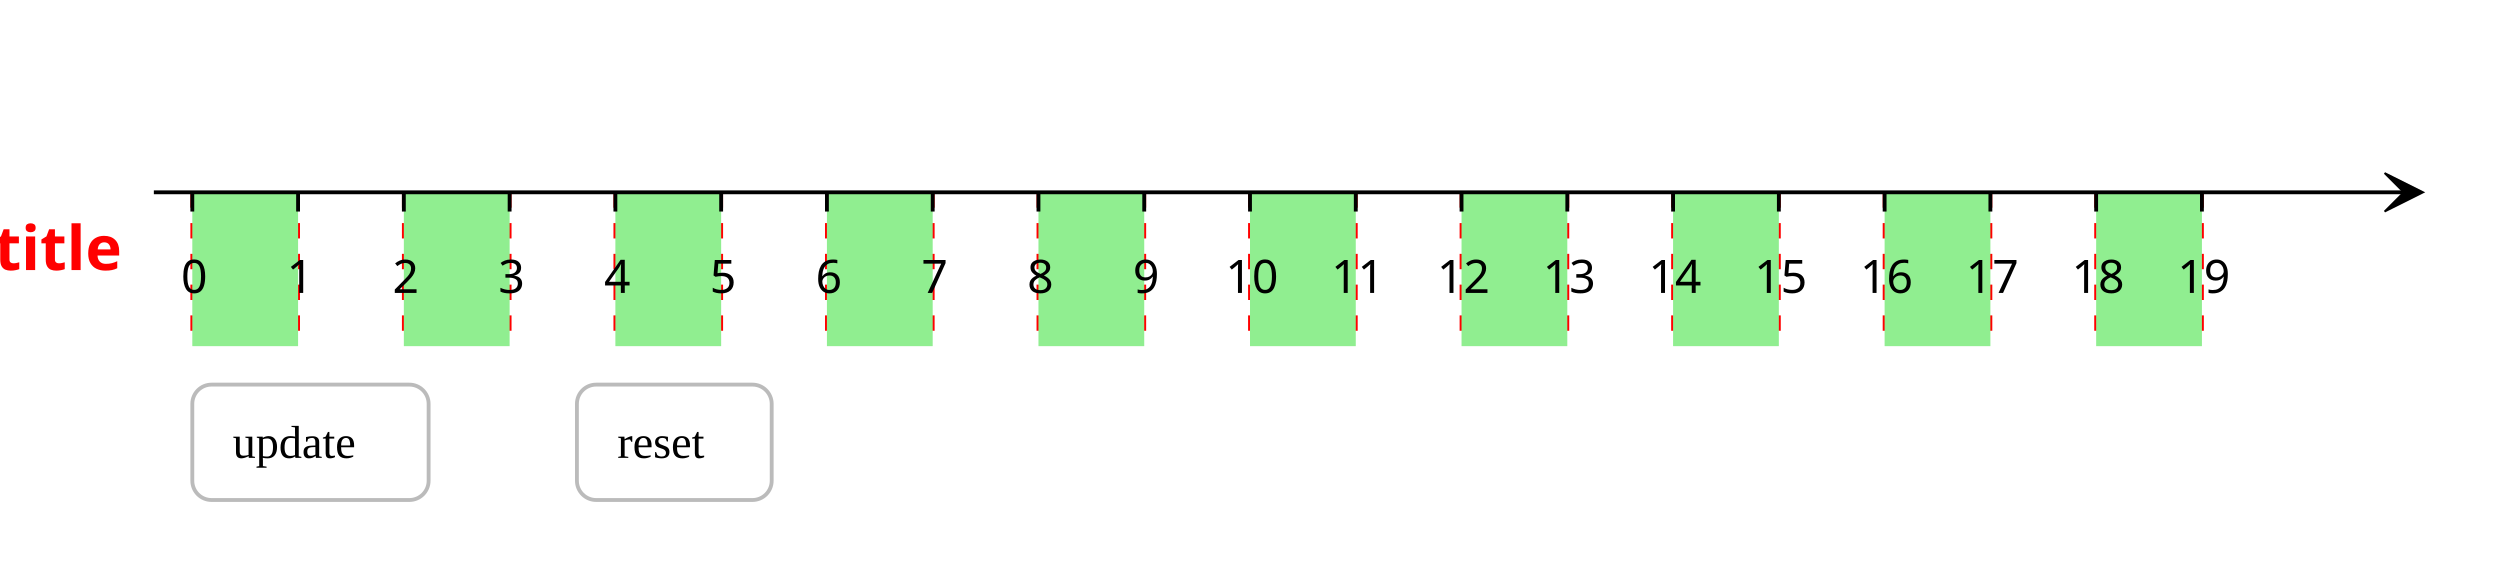
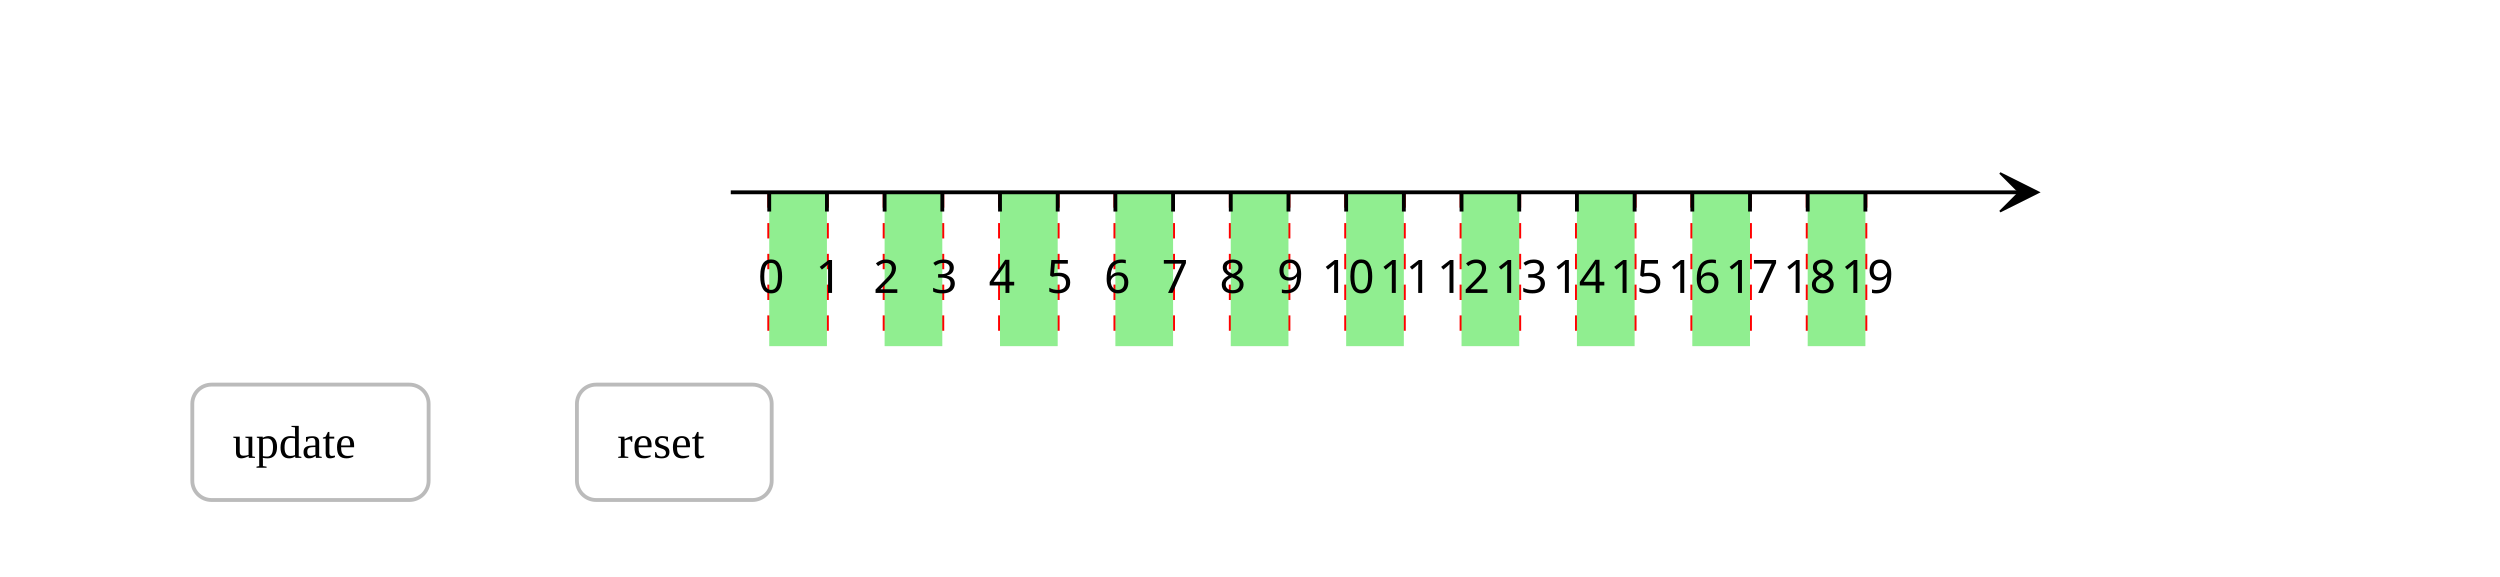
<svg xmlns="http://www.w3.org/2000/svg" width="650" height="150" color-interpolation-filters="sRGB" style="background: transparent;">
  <g>
    <g fill="none">
      <g fill="none">
        <g fill="none">
          <g fill="none" class="axis-grid-group">
            <g fill="none" class="axis-grid">
              <g fill="none" class="grid-line-group">
                <g>
-                   <path fill="none" stroke="rgba(255,0,0,1)" stroke-dasharray="4,4" stroke-width="1" d="m50 50 0 40" class="grid-line" />
-                 </g>
-                 <g>
-                   <path fill="none" stroke="rgba(255,0,0,1)" stroke-dasharray="4,4" stroke-width="1" d="m77.5 50 0 40" class="grid-line" />
-                 </g>
-                 <g>
-                   <path fill="none" stroke="rgba(255,0,0,1)" stroke-dasharray="4,4" stroke-width="1" d="m105 50 0 40" class="grid-line" />
-                 </g>
-                 <g>
-                   <path fill="none" stroke="rgba(255,0,0,1)" stroke-dasharray="4,4" stroke-width="1" d="m132.5 50 0 40" class="grid-line" />
-                 </g>
-                 <g>
-                   <path fill="none" stroke="rgba(255,0,0,1)" stroke-dasharray="4,4" stroke-width="1" d="m160 50 0 40" class="grid-line" />
-                 </g>
-                 <g>
-                   <path fill="none" stroke="rgba(255,0,0,1)" stroke-dasharray="4,4" stroke-width="1" d="m187.5 50 0 40" class="grid-line" />
+                   <path fill="none" stroke="rgba(255,0,0,1)" stroke-dasharray="4,4" stroke-width="1" d="m200 50 0 40" class="grid-line" />
                </g>
                <g>
                  <path fill="none" stroke="rgba(255,0,0,1)" stroke-dasharray="4,4" stroke-width="1" d="m215 50 0 40" class="grid-line" />
                </g>
                <g>
-                   <path fill="none" stroke="rgba(255,0,0,1)" stroke-dasharray="4,4" stroke-width="1" d="m242.5 50 0 40" class="grid-line" />
-                 </g>
-                 <g>
-                   <path fill="none" stroke="rgba(255,0,0,1)" stroke-dasharray="4,4" stroke-width="1" d="m270 50 0 40" class="grid-line" />
-                 </g>
-                 <g>
-                   <path fill="none" stroke="rgba(255,0,0,1)" stroke-dasharray="4,4" stroke-width="1" d="m297.5 50 0 40" class="grid-line" />
-                 </g>
-                 <g>
-                   <path fill="none" stroke="rgba(255,0,0,1)" stroke-dasharray="4,4" stroke-width="1" d="m325 50 0 40" class="grid-line" />
-                 </g>
-                 <g>
-                   <path fill="none" stroke="rgba(255,0,0,1)" stroke-dasharray="4,4" stroke-width="1" d="m352.5 50 0 40" class="grid-line" />
+                   <path fill="none" stroke="rgba(255,0,0,1)" stroke-dasharray="4,4" stroke-width="1" d="m230 50 0 40" class="grid-line" />
+                 </g>
+                 <g>
+                   <path fill="none" stroke="rgba(255,0,0,1)" stroke-dasharray="4,4" stroke-width="1" d="m245 50 0 40" class="grid-line" />
+                 </g>
+                 <g>
+                   <path fill="none" stroke="rgba(255,0,0,1)" stroke-dasharray="4,4" stroke-width="1" d="m260 50 0 40" class="grid-line" />
+                 </g>
+                 <g>
+                   <path fill="none" stroke="rgba(255,0,0,1)" stroke-dasharray="4,4" stroke-width="1" d="m275 50 0 40" class="grid-line" />
+                 </g>
+                 <g>
+                   <path fill="none" stroke="rgba(255,0,0,1)" stroke-dasharray="4,4" stroke-width="1" d="m290 50 0 40" class="grid-line" />
+                 </g>
+                 <g>
+                   <path fill="none" stroke="rgba(255,0,0,1)" stroke-dasharray="4,4" stroke-width="1" d="m305 50 0 40" class="grid-line" />
+                 </g>
+                 <g>
+                   <path fill="none" stroke="rgba(255,0,0,1)" stroke-dasharray="4,4" stroke-width="1" d="m320 50 0 40" class="grid-line" />
+                 </g>
+                 <g>
+                   <path fill="none" stroke="rgba(255,0,0,1)" stroke-dasharray="4,4" stroke-width="1" d="m335 50 0 40" class="grid-line" />
+                 </g>
+                 <g>
+                   <path fill="none" stroke="rgba(255,0,0,1)" stroke-dasharray="4,4" stroke-width="1" d="m350 50 0 40" class="grid-line" />
+                 </g>
+                 <g>
+                   <path fill="none" stroke="rgba(255,0,0,1)" stroke-dasharray="4,4" stroke-width="1" d="m365 50 0 40" class="grid-line" />
                </g>
                <g>
                  <path fill="none" stroke="rgba(255,0,0,1)" stroke-dasharray="4,4" stroke-width="1" d="m380 50 0 40" class="grid-line" />
                </g>
                <g>
-                   <path fill="none" stroke="rgba(255,0,0,1)" stroke-dasharray="4,4" stroke-width="1" d="m407.5 50 0 40" class="grid-line" />
-                 </g>
-                 <g>
-                   <path fill="none" stroke="rgba(255,0,0,1)" stroke-dasharray="4,4" stroke-width="1" d="m435 50 0 40" class="grid-line" />
-                 </g>
-                 <g>
-                   <path fill="none" stroke="rgba(255,0,0,1)" stroke-dasharray="4,4" stroke-width="1" d="m462.5 50 0 40" class="grid-line" />
-                 </g>
-                 <g>
-                   <path fill="none" stroke="rgba(255,0,0,1)" stroke-dasharray="4,4" stroke-width="1" d="m490 50 0 40" class="grid-line" />
-                 </g>
-                 <g>
-                   <path fill="none" stroke="rgba(255,0,0,1)" stroke-dasharray="4,4" stroke-width="1" d="m517.5 50 0 40" class="grid-line" />
-                 </g>
-                 <g>
-                   <path fill="none" stroke="rgba(255,0,0,1)" stroke-dasharray="4,4" stroke-width="1" d="m545 50 0 40" class="grid-line" />
-                 </g>
-                 <g>
-                   <path fill="none" stroke="rgba(255,0,0,1)" stroke-dasharray="4,4" stroke-width="1" d="m572.5 50 0 40" class="grid-line" />
+                   <path fill="none" stroke="rgba(255,0,0,1)" stroke-dasharray="4,4" stroke-width="1" d="m395 50 0 40" class="grid-line" />
+                 </g>
+                 <g>
+                   <path fill="none" stroke="rgba(255,0,0,1)" stroke-dasharray="4,4" stroke-width="1" d="m410 50 0 40" class="grid-line" />
+                 </g>
+                 <g>
+                   <path fill="none" stroke="rgba(255,0,0,1)" stroke-dasharray="4,4" stroke-width="1" d="m425 50 0 40" class="grid-line" />
+                 </g>
+                 <g>
+                   <path fill="none" stroke="rgba(255,0,0,1)" stroke-dasharray="4,4" stroke-width="1" d="m440 50 0 40" class="grid-line" />
+                 </g>
+                 <g>
+                   <path fill="none" stroke="rgba(255,0,0,1)" stroke-dasharray="4,4" stroke-width="1" d="m455 50 0 40" class="grid-line" />
+                 </g>
+                 <g>
+                   <path fill="none" stroke="rgba(255,0,0,1)" stroke-dasharray="4,4" stroke-width="1" d="m470 50 0 40" class="grid-line" />
+                 </g>
+                 <g>
+                   <path fill="none" stroke="rgba(255,0,0,1)" stroke-dasharray="4,4" stroke-width="1" d="m485 50 0 40" class="grid-line" />
                </g>
              </g>
              <g fill="none" class="grid-region-group">
                <g>
-                   <path fill="rgba(144,238,144,1)" d="m50 50 0 40 27.5 0 0-40-27.5 0" class="grid-region" />
-                 </g>
-                 <g>
-                   <path fill="rgba(0,0,0,0)" d="m77.5 50 0 40 27.5 0 0-40-27.5 0" class="grid-region" />
-                 </g>
-                 <g>
-                   <path fill="rgba(144,238,144,1)" d="m105 50 0 40 27.5 0 0-40-27.5 0" class="grid-region" />
-                 </g>
-                 <g>
-                   <path fill="rgba(0,0,0,0)" d="m132.5 50 0 40 27.5 0 0-40-27.5 0" class="grid-region" />
-                 </g>
-                 <g>
-                   <path fill="rgba(144,238,144,1)" d="m160 50 0 40 27.5 0 0-40-27.5 0" class="grid-region" />
-                 </g>
-                 <g>
-                   <path fill="rgba(0,0,0,0)" d="m187.5 50 0 40 27.5 0 0-40-27.5 0" class="grid-region" />
-                 </g>
-                 <g>
-                   <path fill="rgba(144,238,144,1)" d="m215 50 0 40 27.5 0 0-40-27.5 0" class="grid-region" />
-                 </g>
-                 <g>
-                   <path fill="rgba(0,0,0,0)" d="m242.5 50 0 40 27.5 0 0-40-27.5 0" class="grid-region" />
-                 </g>
-                 <g>
-                   <path fill="rgba(144,238,144,1)" d="m270 50 0 40 27.5 0 0-40-27.5 0" class="grid-region" />
-                 </g>
-                 <g>
-                   <path fill="rgba(0,0,0,0)" d="m297.5 50 0 40 27.5 0 0-40-27.5 0" class="grid-region" />
-                 </g>
-                 <g>
-                   <path fill="rgba(144,238,144,1)" d="m325 50 0 40 27.5 0 0-40-27.5 0" class="grid-region" />
-                 </g>
-                 <g>
-                   <path fill="rgba(0,0,0,0)" d="m352.5 50 0 40 27.5 0 0-40-27.5 0" class="grid-region" />
-                 </g>
-                 <g>
-                   <path fill="rgba(144,238,144,1)" d="m380 50 0 40 27.5 0 0-40-27.5 0" class="grid-region" />
-                 </g>
-                 <g>
-                   <path fill="rgba(0,0,0,0)" d="m407.5 50 0 40 27.5 0 0-40-27.5 0" class="grid-region" />
-                 </g>
-                 <g>
-                   <path fill="rgba(144,238,144,1)" d="m435 50 0 40 27.5 0 0-40-27.5 0" class="grid-region" />
-                 </g>
-                 <g>
-                   <path fill="rgba(0,0,0,0)" d="m462.5 50 0 40 27.5 0 0-40-27.5 0" class="grid-region" />
-                 </g>
-                 <g>
-                   <path fill="rgba(144,238,144,1)" d="m490 50 0 40 27.5 0 0-40-27.5 0" class="grid-region" />
-                 </g>
-                 <g>
-                   <path fill="rgba(0,0,0,0)" d="m517.5 50 0 40 27.5 0 0-40-27.5 0" class="grid-region" />
-                 </g>
-                 <g>
-                   <path fill="rgba(144,238,144,1)" d="m545 50 0 40 27.5 0 0-40-27.5 0" class="grid-region" />
+                   <path fill="rgba(144,238,144,1)" d="m200 50 0 40 15 0 0-40-15 0" class="grid-region" />
+                 </g>
+                 <g>
+                   <path fill="rgba(0,0,0,0)" d="m215 50 0 40 15 0 0-40-15 0" class="grid-region" />
+                 </g>
+                 <g>
+                   <path fill="rgba(144,238,144,1)" d="m230 50 0 40 15 0 0-40-15 0" class="grid-region" />
+                 </g>
+                 <g>
+                   <path fill="rgba(0,0,0,0)" d="m245 50 0 40 15 0 0-40-15 0" class="grid-region" />
+                 </g>
+                 <g>
+                   <path fill="rgba(144,238,144,1)" d="m260 50 0 40 15 0 0-40-15 0" class="grid-region" />
+                 </g>
+                 <g>
+                   <path fill="rgba(0,0,0,0)" d="m275 50 0 40 15 0 0-40-15 0" class="grid-region" />
+                 </g>
+                 <g>
+                   <path fill="rgba(144,238,144,1)" d="m290 50 0 40 15 0 0-40-15 0" class="grid-region" />
+                 </g>
+                 <g>
+                   <path fill="rgba(0,0,0,0)" d="m305 50 0 40 15 0 0-40-15 0" class="grid-region" />
+                 </g>
+                 <g>
+                   <path fill="rgba(144,238,144,1)" d="m320 50 0 40 15 0 0-40-15 0" class="grid-region" />
+                 </g>
+                 <g>
+                   <path fill="rgba(0,0,0,0)" d="m335 50 0 40 15 0 0-40-15 0" class="grid-region" />
+                 </g>
+                 <g>
+                   <path fill="rgba(144,238,144,1)" d="m350 50 0 40 15 0 0-40-15 0" class="grid-region" />
+                 </g>
+                 <g>
+                   <path fill="rgba(0,0,0,0)" d="m365 50 0 40 15 0 0-40-15 0" class="grid-region" />
+                 </g>
+                 <g>
+                   <path fill="rgba(144,238,144,1)" d="m380 50 0 40 15 0 0-40-15 0" class="grid-region" />
+                 </g>
+                 <g>
+                   <path fill="rgba(0,0,0,0)" d="m395 50 0 40 15 0 0-40-15 0" class="grid-region" />
+                 </g>
+                 <g>
+                   <path fill="rgba(144,238,144,1)" d="m410 50 0 40 15 0 0-40-15 0" class="grid-region" />
+                 </g>
+                 <g>
+                   <path fill="rgba(0,0,0,0)" d="m425 50 0 40 15 0 0-40-15 0" class="grid-region" />
+                 </g>
+                 <g>
+                   <path fill="rgba(144,238,144,1)" d="m440 50 0 40 15 0 0-40-15 0" class="grid-region" />
+                 </g>
+                 <g>
+                   <path fill="rgba(0,0,0,0)" d="m455 50 0 40 15 0 0-40-15 0" class="grid-region" />
+                 </g>
+                 <g>
+                   <path fill="rgba(144,238,144,1)" d="m470 50 0 40 15 0 0-40-15 0" class="grid-region" />
                </g>
              </g>
            </g>
          </g>
          <g fill="none" class="axis-main-group">
            <g fill="none" class="axis-line-group">
              <g>
-                 <line x1="40" x2="625" y1="50" y2="50" fill="none" stroke="rgba(0,0,0,1)" stroke-width="1" class="axis-line axis-line" />
-                 <g transform="matrix(-.5 0 0 -.5 625 50)">
+                 <line x1="190" x2="525" y1="50" y2="50" fill="none" stroke="rgba(0,0,0,1)" stroke-width="1" class="axis-line axis-line" />
+                 <g transform="matrix(-.5 0 0 -.5 525 50)">
                  <path fill="rgba(0,0,0,1)" stroke="rgba(0,0,0,1)" stroke-width="1" d="m10 10-20-10 20-10-10 10 10 10Z" />
                </g>
              </g>
            </g>
            <g fill="none" class="axis-tick-group">
-               <g fill="none" class="axis-tick" transform="matrix(1 0 0 1 50 50)">
-                 <g>
-                   <line x1="0" x2="0" y1="0" y2="5" fill="none" stroke="rgba(0,0,0,1)" stroke-width="1" class="axis-tick-item" />
-                 </g>
-               </g>
-               <g fill="none" class="axis-tick" transform="matrix(1 0 0 1 77.5 50)">
-                 <g>
-                   <line x1="0" x2="0" y1="0" y2="5" fill="none" stroke="rgba(0,0,0,1)" stroke-width="1" class="axis-tick-item" />
-                 </g>
-               </g>
-               <g fill="none" class="axis-tick" transform="matrix(1 0 0 1 105 50)">
-                 <g>
-                   <line x1="0" x2="0" y1="0" y2="5" fill="none" stroke="rgba(0,0,0,1)" stroke-width="1" class="axis-tick-item" />
-                 </g>
-               </g>
-               <g fill="none" class="axis-tick" transform="matrix(1 0 0 1 132.5 50)">
-                 <g>
-                   <line x1="0" x2="0" y1="0" y2="5" fill="none" stroke="rgba(0,0,0,1)" stroke-width="1" class="axis-tick-item" />
-                 </g>
-               </g>
-               <g fill="none" class="axis-tick" transform="matrix(1 0 0 1 160 50)">
-                 <g>
-                   <line x1="0" x2="0" y1="0" y2="5" fill="none" stroke="rgba(0,0,0,1)" stroke-width="1" class="axis-tick-item" />
-                 </g>
-               </g>
-               <g fill="none" class="axis-tick" transform="matrix(1 0 0 1 187.5 50)">
+               <g fill="none" class="axis-tick" transform="matrix(1 0 0 1 200 50)">
                <g>
                  <line x1="0" x2="0" y1="0" y2="5" fill="none" stroke="rgba(0,0,0,1)" stroke-width="1" class="axis-tick-item" />
                </g>
              </g>
              <g fill="none" class="axis-tick" transform="matrix(1 0 0 1 215 50)">
                <g>
                  <line x1="0" x2="0" y1="0" y2="5" fill="none" stroke="rgba(0,0,0,1)" stroke-width="1" class="axis-tick-item" />
                </g>
              </g>
-               <g fill="none" class="axis-tick" transform="matrix(1 0 0 1 242.5 50)">
-                 <g>
-                   <line x1="0" x2="0" y1="0" y2="5" fill="none" stroke="rgba(0,0,0,1)" stroke-width="1" class="axis-tick-item" />
-                 </g>
-               </g>
-               <g fill="none" class="axis-tick" transform="matrix(1 0 0 1 270 50)">
-                 <g>
-                   <line x1="0" x2="0" y1="0" y2="5" fill="none" stroke="rgba(0,0,0,1)" stroke-width="1" class="axis-tick-item" />
-                 </g>
-               </g>
-               <g fill="none" class="axis-tick" transform="matrix(1 0 0 1 297.5 50)">
-                 <g>
-                   <line x1="0" x2="0" y1="0" y2="5" fill="none" stroke="rgba(0,0,0,1)" stroke-width="1" class="axis-tick-item" />
-                 </g>
-               </g>
-               <g fill="none" class="axis-tick" transform="matrix(1 0 0 1 325 50)">
-                 <g>
-                   <line x1="0" x2="0" y1="0" y2="5" fill="none" stroke="rgba(0,0,0,1)" stroke-width="1" class="axis-tick-item" />
-                 </g>
-               </g>
-               <g fill="none" class="axis-tick" transform="matrix(1 0 0 1 352.5 50)">
+               <g fill="none" class="axis-tick" transform="matrix(1 0 0 1 230 50)">
+                 <g>
+                   <line x1="0" x2="0" y1="0" y2="5" fill="none" stroke="rgba(0,0,0,1)" stroke-width="1" class="axis-tick-item" />
+                 </g>
+               </g>
+               <g fill="none" class="axis-tick" transform="matrix(1 0 0 1 245 50)">
+                 <g>
+                   <line x1="0" x2="0" y1="0" y2="5" fill="none" stroke="rgba(0,0,0,1)" stroke-width="1" class="axis-tick-item" />
+                 </g>
+               </g>
+               <g fill="none" class="axis-tick" transform="matrix(1 0 0 1 260 50)">
+                 <g>
+                   <line x1="0" x2="0" y1="0" y2="5" fill="none" stroke="rgba(0,0,0,1)" stroke-width="1" class="axis-tick-item" />
+                 </g>
+               </g>
+               <g fill="none" class="axis-tick" transform="matrix(1 0 0 1 275 50)">
+                 <g>
+                   <line x1="0" x2="0" y1="0" y2="5" fill="none" stroke="rgba(0,0,0,1)" stroke-width="1" class="axis-tick-item" />
+                 </g>
+               </g>
+               <g fill="none" class="axis-tick" transform="matrix(1 0 0 1 290 50)">
+                 <g>
+                   <line x1="0" x2="0" y1="0" y2="5" fill="none" stroke="rgba(0,0,0,1)" stroke-width="1" class="axis-tick-item" />
+                 </g>
+               </g>
+               <g fill="none" class="axis-tick" transform="matrix(1 0 0 1 305 50)">
+                 <g>
+                   <line x1="0" x2="0" y1="0" y2="5" fill="none" stroke="rgba(0,0,0,1)" stroke-width="1" class="axis-tick-item" />
+                 </g>
+               </g>
+               <g fill="none" class="axis-tick" transform="matrix(1 0 0 1 320 50)">
+                 <g>
+                   <line x1="0" x2="0" y1="0" y2="5" fill="none" stroke="rgba(0,0,0,1)" stroke-width="1" class="axis-tick-item" />
+                 </g>
+               </g>
+               <g fill="none" class="axis-tick" transform="matrix(1 0 0 1 335 50)">
+                 <g>
+                   <line x1="0" x2="0" y1="0" y2="5" fill="none" stroke="rgba(0,0,0,1)" stroke-width="1" class="axis-tick-item" />
+                 </g>
+               </g>
+               <g fill="none" class="axis-tick" transform="matrix(1 0 0 1 350 50)">
+                 <g>
+                   <line x1="0" x2="0" y1="0" y2="5" fill="none" stroke="rgba(0,0,0,1)" stroke-width="1" class="axis-tick-item" />
+                 </g>
+               </g>
+               <g fill="none" class="axis-tick" transform="matrix(1 0 0 1 365 50)">
                <g>
                  <line x1="0" x2="0" y1="0" y2="5" fill="none" stroke="rgba(0,0,0,1)" stroke-width="1" class="axis-tick-item" />
                </g>
              </g>
              <g fill="none" class="axis-tick" transform="matrix(1 0 0 1 380 50)">
                <g>
                  <line x1="0" x2="0" y1="0" y2="5" fill="none" stroke="rgba(0,0,0,1)" stroke-width="1" class="axis-tick-item" />
                </g>
              </g>
-               <g fill="none" class="axis-tick" transform="matrix(1 0 0 1 407.5 50)">
-                 <g>
-                   <line x1="0" x2="0" y1="0" y2="5" fill="none" stroke="rgba(0,0,0,1)" stroke-width="1" class="axis-tick-item" />
-                 </g>
-               </g>
-               <g fill="none" class="axis-tick" transform="matrix(1 0 0 1 435 50)">
-                 <g>
-                   <line x1="0" x2="0" y1="0" y2="5" fill="none" stroke="rgba(0,0,0,1)" stroke-width="1" class="axis-tick-item" />
-                 </g>
-               </g>
-               <g fill="none" class="axis-tick" transform="matrix(1 0 0 1 462.5 50)">
-                 <g>
-                   <line x1="0" x2="0" y1="0" y2="5" fill="none" stroke="rgba(0,0,0,1)" stroke-width="1" class="axis-tick-item" />
-                 </g>
-               </g>
-               <g fill="none" class="axis-tick" transform="matrix(1 0 0 1 490 50)">
-                 <g>
-                   <line x1="0" x2="0" y1="0" y2="5" fill="none" stroke="rgba(0,0,0,1)" stroke-width="1" class="axis-tick-item" />
-                 </g>
-               </g>
-               <g fill="none" class="axis-tick" transform="matrix(1 0 0 1 517.5 50)">
-                 <g>
-                   <line x1="0" x2="0" y1="0" y2="5" fill="none" stroke="rgba(0,0,0,1)" stroke-width="1" class="axis-tick-item" />
-                 </g>
-               </g>
-               <g fill="none" class="axis-tick" transform="matrix(1 0 0 1 545 50)">
-                 <g>
-                   <line x1="0" x2="0" y1="0" y2="5" fill="none" stroke="rgba(0,0,0,1)" stroke-width="1" class="axis-tick-item" />
-                 </g>
-               </g>
-               <g fill="none" class="axis-tick" transform="matrix(1 0 0 1 572.5 50)">
+               <g fill="none" class="axis-tick" transform="matrix(1 0 0 1 395 50)">
+                 <g>
+                   <line x1="0" x2="0" y1="0" y2="5" fill="none" stroke="rgba(0,0,0,1)" stroke-width="1" class="axis-tick-item" />
+                 </g>
+               </g>
+               <g fill="none" class="axis-tick" transform="matrix(1 0 0 1 410 50)">
+                 <g>
+                   <line x1="0" x2="0" y1="0" y2="5" fill="none" stroke="rgba(0,0,0,1)" stroke-width="1" class="axis-tick-item" />
+                 </g>
+               </g>
+               <g fill="none" class="axis-tick" transform="matrix(1 0 0 1 425 50)">
+                 <g>
+                   <line x1="0" x2="0" y1="0" y2="5" fill="none" stroke="rgba(0,0,0,1)" stroke-width="1" class="axis-tick-item" />
+                 </g>
+               </g>
+               <g fill="none" class="axis-tick" transform="matrix(1 0 0 1 440 50)">
+                 <g>
+                   <line x1="0" x2="0" y1="0" y2="5" fill="none" stroke="rgba(0,0,0,1)" stroke-width="1" class="axis-tick-item" />
+                 </g>
+               </g>
+               <g fill="none" class="axis-tick" transform="matrix(1 0 0 1 455 50)">
+                 <g>
+                   <line x1="0" x2="0" y1="0" y2="5" fill="none" stroke="rgba(0,0,0,1)" stroke-width="1" class="axis-tick-item" />
+                 </g>
+               </g>
+               <g fill="none" class="axis-tick" transform="matrix(1 0 0 1 470 50)">
+                 <g>
+                   <line x1="0" x2="0" y1="0" y2="5" fill="none" stroke="rgba(0,0,0,1)" stroke-width="1" class="axis-tick-item" />
+                 </g>
+               </g>
+               <g fill="none" class="axis-tick" transform="matrix(1 0 0 1 485 50)">
                <g>
                  <line x1="0" x2="0" y1="0" y2="5" fill="none" stroke="rgba(0,0,0,1)" stroke-width="1" class="axis-tick-item" />
                </g>
              </g>
            </g>
            <g fill="none" class="axis-label-group">
-               <g fill="none" class="axis-label" transform="matrix(1 0 0 1 50 60)">
+               <g fill="none" class="axis-label" transform="matrix(1 0 0 1 200 60)">
                <g>
                  <text fill="rgba(0,0,0,1)" stroke-width="1" class="axis-label-item" dominant-baseline="central" dx=".5" dy="11.5" font-family="sans-serif" font-size="12" font-style="normal" font-variant="normal" font-weight="normal" paint-order="stroke" style="transform:translate(0px, 0px);" text-anchor="middle">0</text>
                </g>
              </g>
-               <g fill="none" class="axis-label" transform="matrix(1 0 0 1 77.5 60)">
+               <g fill="none" class="axis-label" transform="matrix(1 0 0 1 215 60)">
                <g>
                  <text fill="rgba(0,0,0,1)" stroke-width="1" class="axis-label-item" dominant-baseline="central" dx=".5" dy="11.5" font-family="sans-serif" font-size="12" font-style="normal" font-variant="normal" font-weight="normal" paint-order="stroke" style="transform:translate(0px, 0px);" text-anchor="middle">1</text>
                </g>
              </g>
-               <g fill="none" class="axis-label" transform="matrix(1 0 0 1 105 60)">
+               <g fill="none" class="axis-label" transform="matrix(1 0 0 1 230 60)">
                <g>
                  <text fill="rgba(0,0,0,1)" stroke-width="1" class="axis-label-item" dominant-baseline="central" dx=".5" dy="11.5" font-family="sans-serif" font-size="12" font-style="normal" font-variant="normal" font-weight="normal" paint-order="stroke" style="transform:translate(0px, 0px);" text-anchor="middle">2</text>
                </g>
              </g>
-               <g fill="none" class="axis-label" transform="matrix(1 0 0 1 132.5 60)">
+               <g fill="none" class="axis-label" transform="matrix(1 0 0 1 245 60)">
                <g>
                  <text fill="rgba(0,0,0,1)" stroke-width="1" class="axis-label-item" dominant-baseline="central" dx=".5" dy="11.5" font-family="sans-serif" font-size="12" font-style="normal" font-variant="normal" font-weight="normal" paint-order="stroke" style="transform:translate(0px, 0px);" text-anchor="middle">3</text>
                </g>
              </g>
-               <g fill="none" class="axis-label" transform="matrix(1 0 0 1 160 60)">
+               <g fill="none" class="axis-label" transform="matrix(1 0 0 1 260 60)">
                <g>
                  <text fill="rgba(0,0,0,1)" stroke-width="1" class="axis-label-item" dominant-baseline="central" dx=".5" dy="11.5" font-family="sans-serif" font-size="12" font-style="normal" font-variant="normal" font-weight="normal" paint-order="stroke" style="transform:translate(0px, 0px);" text-anchor="middle">4</text>
                </g>
              </g>
-               <g fill="none" class="axis-label" transform="matrix(1 0 0 1 187.5 60)">
+               <g fill="none" class="axis-label" transform="matrix(1 0 0 1 275 60)">
                <g>
                  <text fill="rgba(0,0,0,1)" stroke-width="1" class="axis-label-item" dominant-baseline="central" dx=".5" dy="11.5" font-family="sans-serif" font-size="12" font-style="normal" font-variant="normal" font-weight="normal" paint-order="stroke" style="transform:translate(0px, 0px);" text-anchor="middle">5</text>
                </g>
              </g>
-               <g fill="none" class="axis-label" transform="matrix(1 0 0 1 215 60)">
+               <g fill="none" class="axis-label" transform="matrix(1 0 0 1 290 60)">
                <g>
                  <text fill="rgba(0,0,0,1)" stroke-width="1" class="axis-label-item" dominant-baseline="central" dx=".5" dy="11.5" font-family="sans-serif" font-size="12" font-style="normal" font-variant="normal" font-weight="normal" paint-order="stroke" style="transform:translate(0px, 0px);" text-anchor="middle">6</text>
                </g>
              </g>
-               <g fill="none" class="axis-label" transform="matrix(1 0 0 1 242.5 60)">
+               <g fill="none" class="axis-label" transform="matrix(1 0 0 1 305 60)">
                <g>
                  <text fill="rgba(0,0,0,1)" stroke-width="1" class="axis-label-item" dominant-baseline="central" dx=".5" dy="11.5" font-family="sans-serif" font-size="12" font-style="normal" font-variant="normal" font-weight="normal" paint-order="stroke" style="transform:translate(0px, 0px);" text-anchor="middle">7</text>
                </g>
              </g>
-               <g fill="none" class="axis-label" transform="matrix(1 0 0 1 270 60)">
+               <g fill="none" class="axis-label" transform="matrix(1 0 0 1 320 60)">
                <g>
                  <text fill="rgba(0,0,0,1)" stroke-width="1" class="axis-label-item" dominant-baseline="central" dx=".5" dy="11.5" font-family="sans-serif" font-size="12" font-style="normal" font-variant="normal" font-weight="normal" paint-order="stroke" style="transform:translate(0px, 0px);" text-anchor="middle">8</text>
                </g>
              </g>
-               <g fill="none" class="axis-label" transform="matrix(1 0 0 1 297.5 60)">
+               <g fill="none" class="axis-label" transform="matrix(1 0 0 1 335 60)">
                <g>
                  <text fill="rgba(0,0,0,1)" stroke-width="1" class="axis-label-item" dominant-baseline="central" dx=".5" dy="11.5" font-family="sans-serif" font-size="12" font-style="normal" font-variant="normal" font-weight="normal" paint-order="stroke" style="transform:translate(0px, 0px);" text-anchor="middle">9</text>
                </g>
              </g>
-               <g fill="none" class="axis-label" transform="matrix(1 0 0 1 325 60)">
+               <g fill="none" class="axis-label" transform="matrix(1 0 0 1 350 60)">
                <g>
                  <text fill="rgba(0,0,0,1)" stroke-width="1" class="axis-label-item" dominant-baseline="central" dx=".5" dy="11.5" font-family="sans-serif" font-size="12" font-style="normal" font-variant="normal" font-weight="normal" paint-order="stroke" style="transform:translate(0px, 0px);" text-anchor="middle">10</text>
                </g>
              </g>
-               <g fill="none" class="axis-label" transform="matrix(1 0 0 1 352.5 60)">
+               <g fill="none" class="axis-label" transform="matrix(1 0 0 1 365 60)">
                <g>
                  <text fill="rgba(0,0,0,1)" stroke-width="1" class="axis-label-item" dominant-baseline="central" dx=".5" dy="11.5" font-family="sans-serif" font-size="12" font-style="normal" font-variant="normal" font-weight="normal" paint-order="stroke" style="transform:translate(0px, 0px);" text-anchor="middle">11</text>
                </g>
              </g>
              <g fill="none" class="axis-label" transform="matrix(1 0 0 1 380 60)">
                <g>
                  <text fill="rgba(0,0,0,1)" stroke-width="1" class="axis-label-item" dominant-baseline="central" dx=".5" dy="11.5" font-family="sans-serif" font-size="12" font-style="normal" font-variant="normal" font-weight="normal" paint-order="stroke" style="transform:translate(0px, 0px);" text-anchor="middle">12</text>
                </g>
              </g>
-               <g fill="none" class="axis-label" transform="matrix(1 0 0 1 407.5 60)">
+               <g fill="none" class="axis-label" transform="matrix(1 0 0 1 395 60)">
                <g>
                  <text fill="rgba(0,0,0,1)" stroke-width="1" class="axis-label-item" dominant-baseline="central" dx=".5" dy="11.5" font-family="sans-serif" font-size="12" font-style="normal" font-variant="normal" font-weight="normal" paint-order="stroke" style="transform:translate(0px, 0px);" text-anchor="middle">13</text>
                </g>
              </g>
-               <g fill="none" class="axis-label" transform="matrix(1 0 0 1 435 60)">
+               <g fill="none" class="axis-label" transform="matrix(1 0 0 1 410 60)">
                <g>
                  <text fill="rgba(0,0,0,1)" stroke-width="1" class="axis-label-item" dominant-baseline="central" dx=".5" dy="11.5" font-family="sans-serif" font-size="12" font-style="normal" font-variant="normal" font-weight="normal" paint-order="stroke" style="transform:translate(0px, 0px);" text-anchor="middle">14</text>
                </g>
              </g>
-               <g fill="none" class="axis-label" transform="matrix(1 0 0 1 462.5 60)">
+               <g fill="none" class="axis-label" transform="matrix(1 0 0 1 425 60)">
                <g>
                  <text fill="rgba(0,0,0,1)" stroke-width="1" class="axis-label-item" dominant-baseline="central" dx=".5" dy="11.5" font-family="sans-serif" font-size="12" font-style="normal" font-variant="normal" font-weight="normal" paint-order="stroke" style="transform:translate(0px, 0px);" text-anchor="middle">15</text>
                </g>
              </g>
-               <g fill="none" class="axis-label" transform="matrix(1 0 0 1 490 60)">
+               <g fill="none" class="axis-label" transform="matrix(1 0 0 1 440 60)">
                <g>
                  <text fill="rgba(0,0,0,1)" stroke-width="1" class="axis-label-item" dominant-baseline="central" dx=".5" dy="11.5" font-family="sans-serif" font-size="12" font-style="normal" font-variant="normal" font-weight="normal" paint-order="stroke" style="transform:translate(0px, 0px);" text-anchor="middle">16</text>
                </g>
              </g>
-               <g fill="none" class="axis-label" transform="matrix(1 0 0 1 517.5 60)">
+               <g fill="none" class="axis-label" transform="matrix(1 0 0 1 455 60)">
                <g>
                  <text fill="rgba(0,0,0,1)" stroke-width="1" class="axis-label-item" dominant-baseline="central" dx=".5" dy="11.5" font-family="sans-serif" font-size="12" font-style="normal" font-variant="normal" font-weight="normal" paint-order="stroke" style="transform:translate(0px, 0px);" text-anchor="middle">17</text>
                </g>
              </g>
-               <g fill="none" class="axis-label" transform="matrix(1 0 0 1 545 60)">
+               <g fill="none" class="axis-label" transform="matrix(1 0 0 1 470 60)">
                <g>
                  <text fill="rgba(0,0,0,1)" stroke-width="1" class="axis-label-item" dominant-baseline="central" dx=".5" dy="11.5" font-family="sans-serif" font-size="12" font-style="normal" font-variant="normal" font-weight="normal" paint-order="stroke" style="transform:translate(0px, 0px);" text-anchor="middle">18</text>
                </g>
              </g>
-               <g fill="none" class="axis-label" transform="matrix(1 0 0 1 572.5 60)">
+               <g fill="none" class="axis-label" transform="matrix(1 0 0 1 485 60)">
                <g>
                  <text fill="rgba(0,0,0,1)" stroke-width="1" class="axis-label-item" dominant-baseline="central" dx=".5" dy="11.5" font-family="sans-serif" font-size="12" font-style="normal" font-variant="normal" font-weight="normal" paint-order="stroke" style="transform:translate(0px, 0px);" text-anchor="middle">19</text>
                </g>
              </g>
            </g>
          </g>
-           <g fill="none" class="axis-title-group" transform="matrix(1 0 0 1 14.62 64)">
-             <g>
-               <text fill="rgba(255,0,0,1)" stroke-width="1" class="axis-title" dominant-baseline="central" dx=".5" dy="0" font-family="sans-serif" font-size="16" font-style="normal" font-variant="normal" font-weight="bold" paint-order="stroke" style="transform:translate(0px, 0px);" text-anchor="middle">title</text>
-             </g>
-           </g>
+           <g fill="none" class="axis-title-group" />
        </g>
        <g fill="none">
          <g>
            <path width="61.44" height="30" x="50" y="100" fill="rgba(0,0,0,0)" stroke="rgba(187,187,187,1)" stroke-width="1" d="m55 100 51.44 0a5 5 0 0 1 5 5l0 20a5 5 0 0 1-5 5l-51.44 0a5 5 0 0 1-5-5l0-20a5 5 0 0 1 5-5z" class=".background" />
          </g>
          <g fill="none" class="marker" />
          <g>
            <text x="60" y="115" fill="rgba(0,0,0,1)" class="text" dominant-baseline="central" dx=".5" dy="0" font-size="12" paint-order="stroke" style="transform:translate(0px, 0px);" text-anchor="left">update</text>
          </g>
        </g>
        <g fill="none">
          <g>
            <path width="50.64" height="30" x="150" y="100" fill="rgba(0,0,0,0)" stroke="rgba(187,187,187,1)" stroke-width="1" d="m155 100 40.64 0a5 5 0 0 1 5 5l0 20a5 5 0 0 1-5 5l-40.64 0a5 5 0 0 1-5-5l0-20a5 5 0 0 1 5-5z" class=".background" />
          </g>
          <g fill="none" class="marker" />
          <g>
            <text x="160" y="115" fill="rgba(0,0,0,1)" class="text" dominant-baseline="central" dx=".5" dy="0" font-size="12" paint-order="stroke" style="transform:translate(0px, 0px);" text-anchor="left">reset</text>
          </g>
        </g>
      </g>
    </g>
  </g>
</svg>
